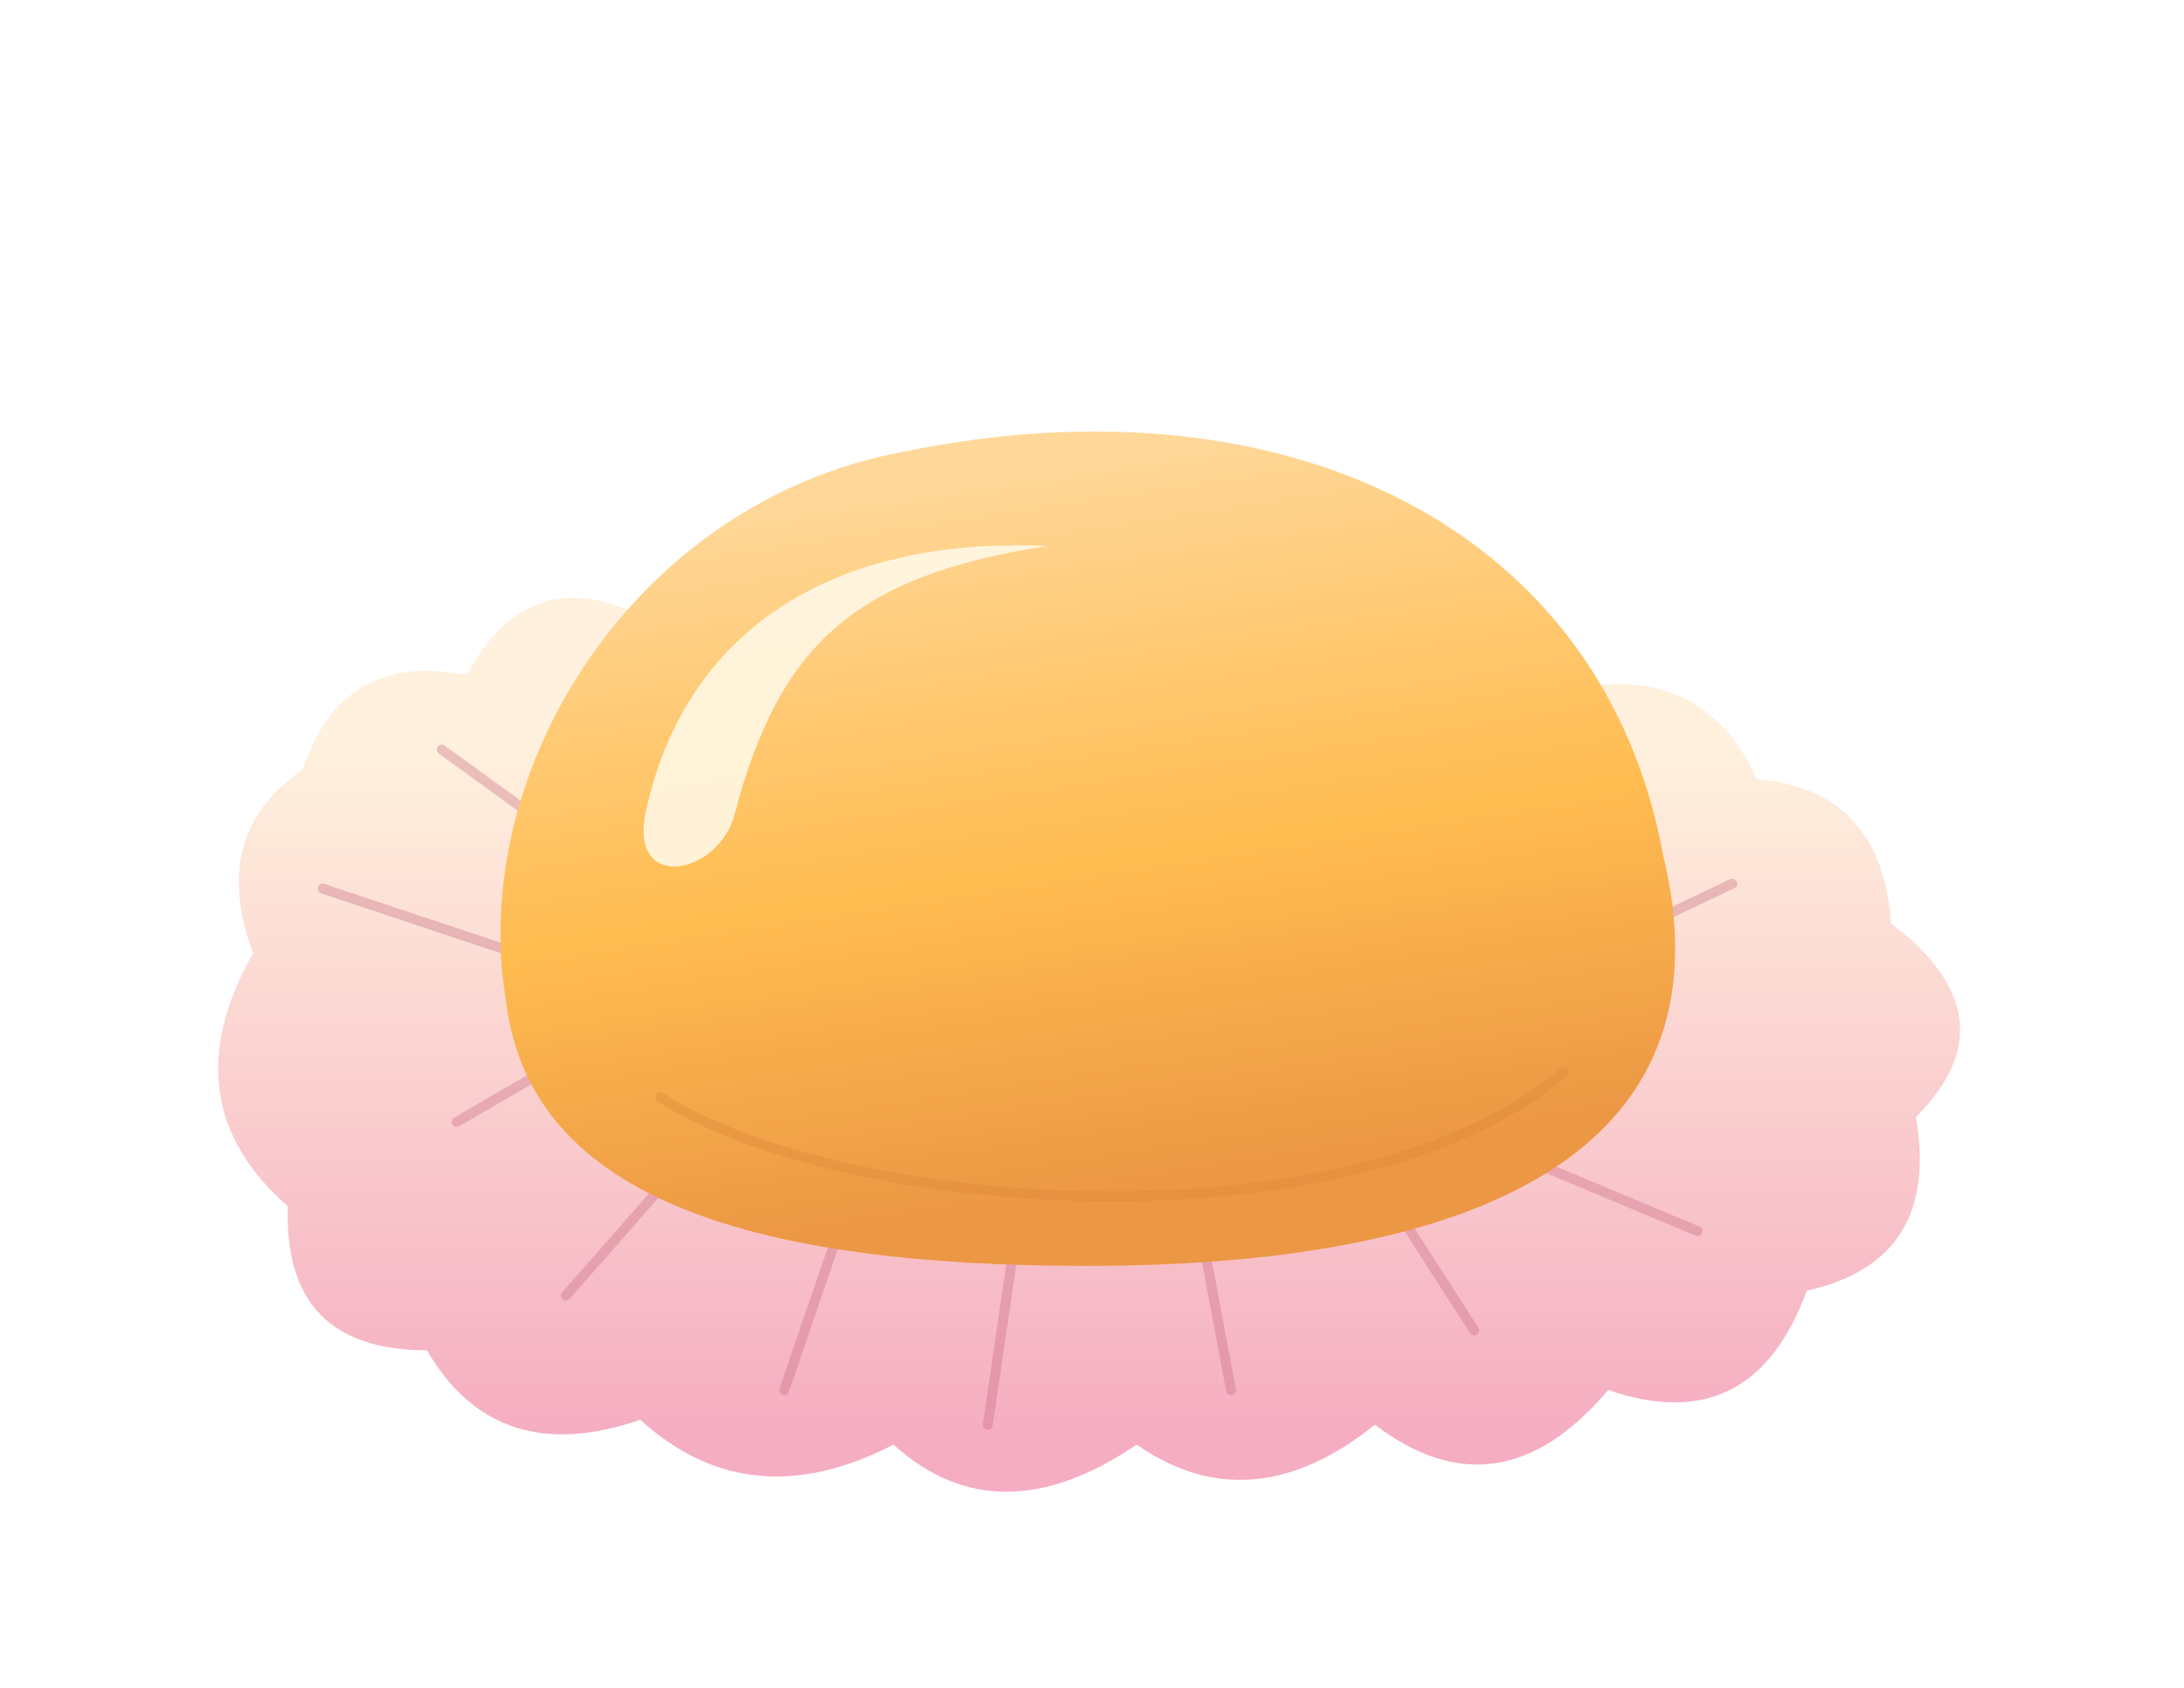
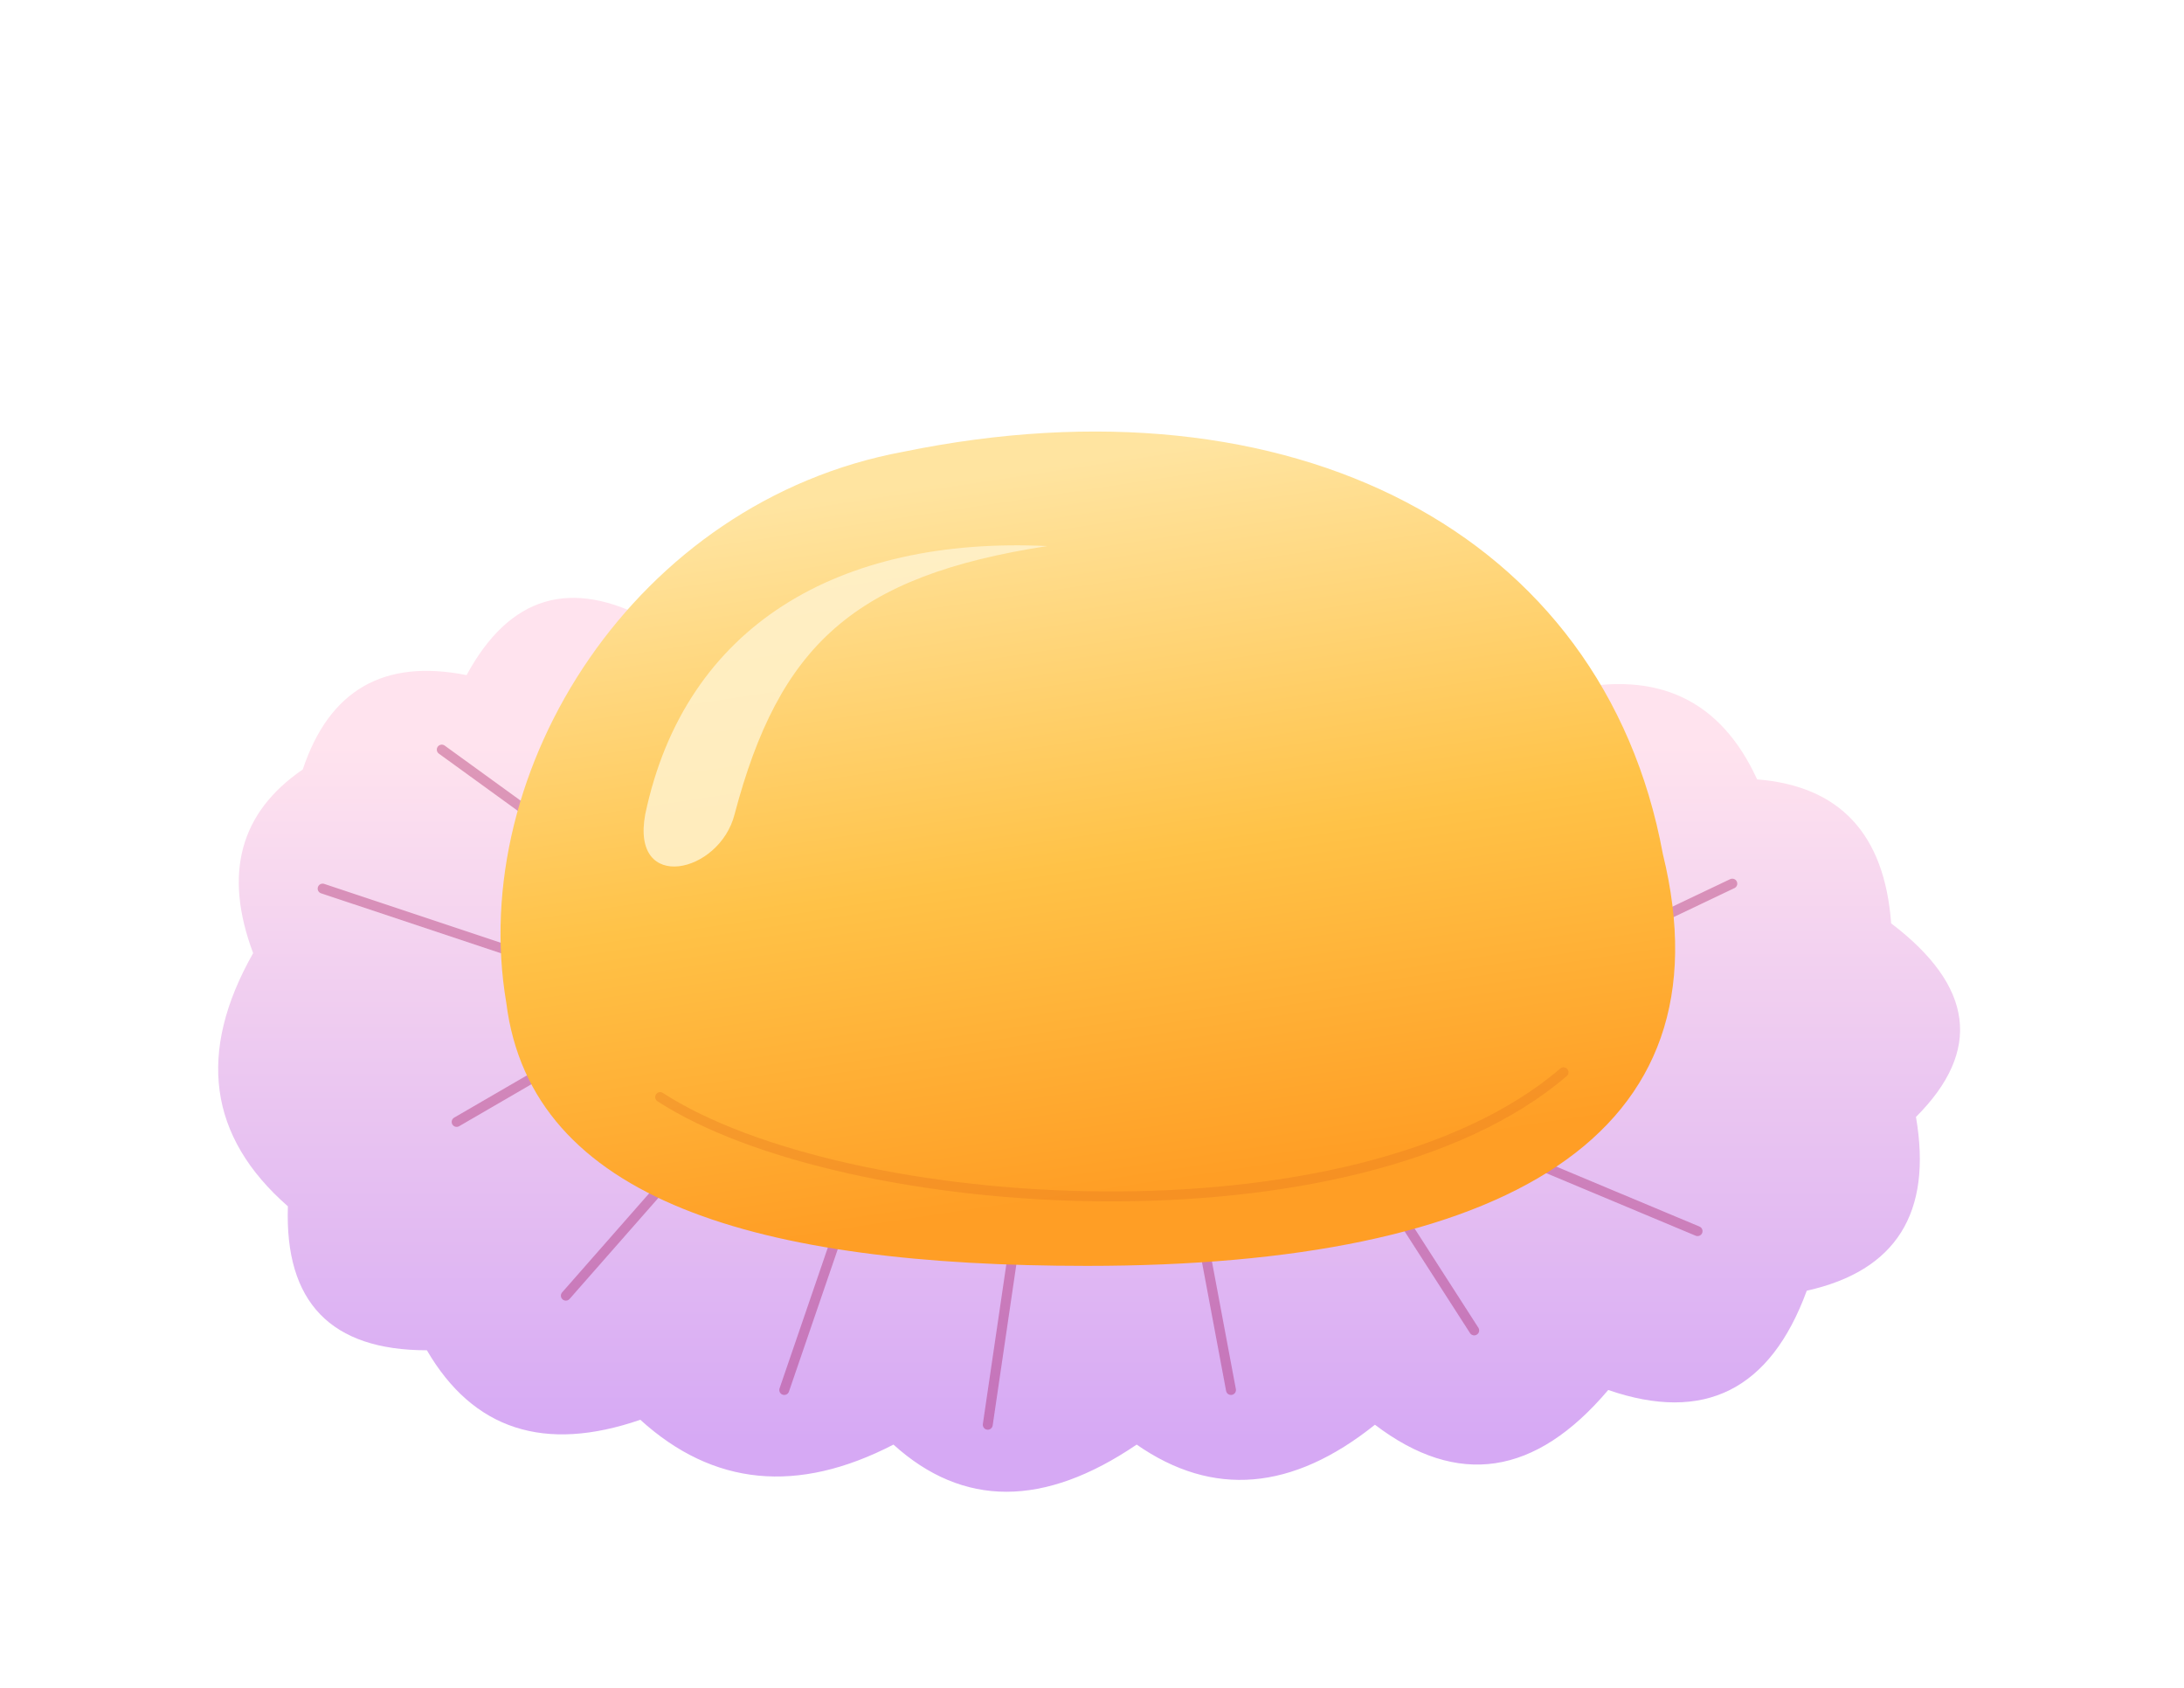
<svg xmlns="http://www.w3.org/2000/svg" width="440" height="340" viewBox="0 0 440 340" fill="none">
  <defs>
    <linearGradient id="wrapper" x1="220" y1="150" x2="220" y2="290" gradientUnits="userSpaceOnUse">
-       <stop stop-color="#fff1dd" />
-       <stop offset="1" stop-color="#f5adc1" />
+       <stop stop-color="#ffe3ee" />
+       <stop offset="1" stop-color="#d6a9f4" />
    </linearGradient>
    <linearGradient id="mochi" x1="210" y1="94" x2="232" y2="239" gradientUnits="userSpaceOnUse">
-       <stop stop-color="#ffd798" />
-       <stop offset=".55" stop-color="#ffbc50" />
-       <stop offset="1" stop-color="#ec9744" />
+       <stop stop-color="#ffe4a0" />
+       <stop offset=".55" stop-color="#ffc247" />
+       <stop offset="1" stop-color="#ff9e25" />
    </linearGradient>
  </defs>
  <path d="M51 192Q42 168 61 155Q69 131 94 136Q107 112 131 125Q158 107 177 125Q200 111 224 127Q251 108 273 126Q300 118 316 139Q343 133 354 157Q379 159 381 186Q406 205 386 225Q391 254 364 260Q353 290 324 280Q302 306 277 287Q252 307 229 291Q201 310 180 291Q151 306 129 286Q100 296 86 272Q57 272 58 243Q34 222 51 192Z" fill="url(#wrapper)" />
-   <g stroke="#c56b80" stroke-opacity=".36" stroke-width="2" stroke-linecap="round">
+   <g stroke="#a61459" stroke-opacity=".36" stroke-width="2" stroke-linecap="round">
    <path d="m65 179 51 17m-27-45 40 29m10-49 20 41m20-43 8 35m73-32-13 34m55-28-26 37m52-23-35 29m56-3-42 20m35 50-43-18m-2 38-18-28m-31 40-6-32m-43 39 5-34m-46 27 12-35m-56 16 29-33m-51-2 31-18" />
  </g>
  <path d="M102 202C94 155 128 101 182 91C260 75 323 107 335 172C349 229 303 255 219 255C153 255 107 242 102 202Z" fill="url(#mochi)" />
-   <path d="M130 164C138 126 169 108 211 110C172 116 157 130 148 164C145 176 127 180 130 164Z" fill="#fff9e8" fill-opacity=".87" />
-   <path d="M133 221C170 245 273 252 315 216" stroke="#d9853a" stroke-width="2" stroke-opacity=".35" stroke-linecap="round" />
+   <path d="M130 164C138 126 169 108 211 110C172 116 157 130 148 164C145 176 127 180 130 164Z" fill="#fff1cb" fill-opacity=".87" />
+   <path d="M133 221C170 245 273 252 315 216" stroke="#e47820" stroke-width="2" stroke-opacity=".35" stroke-linecap="round" />
</svg>
